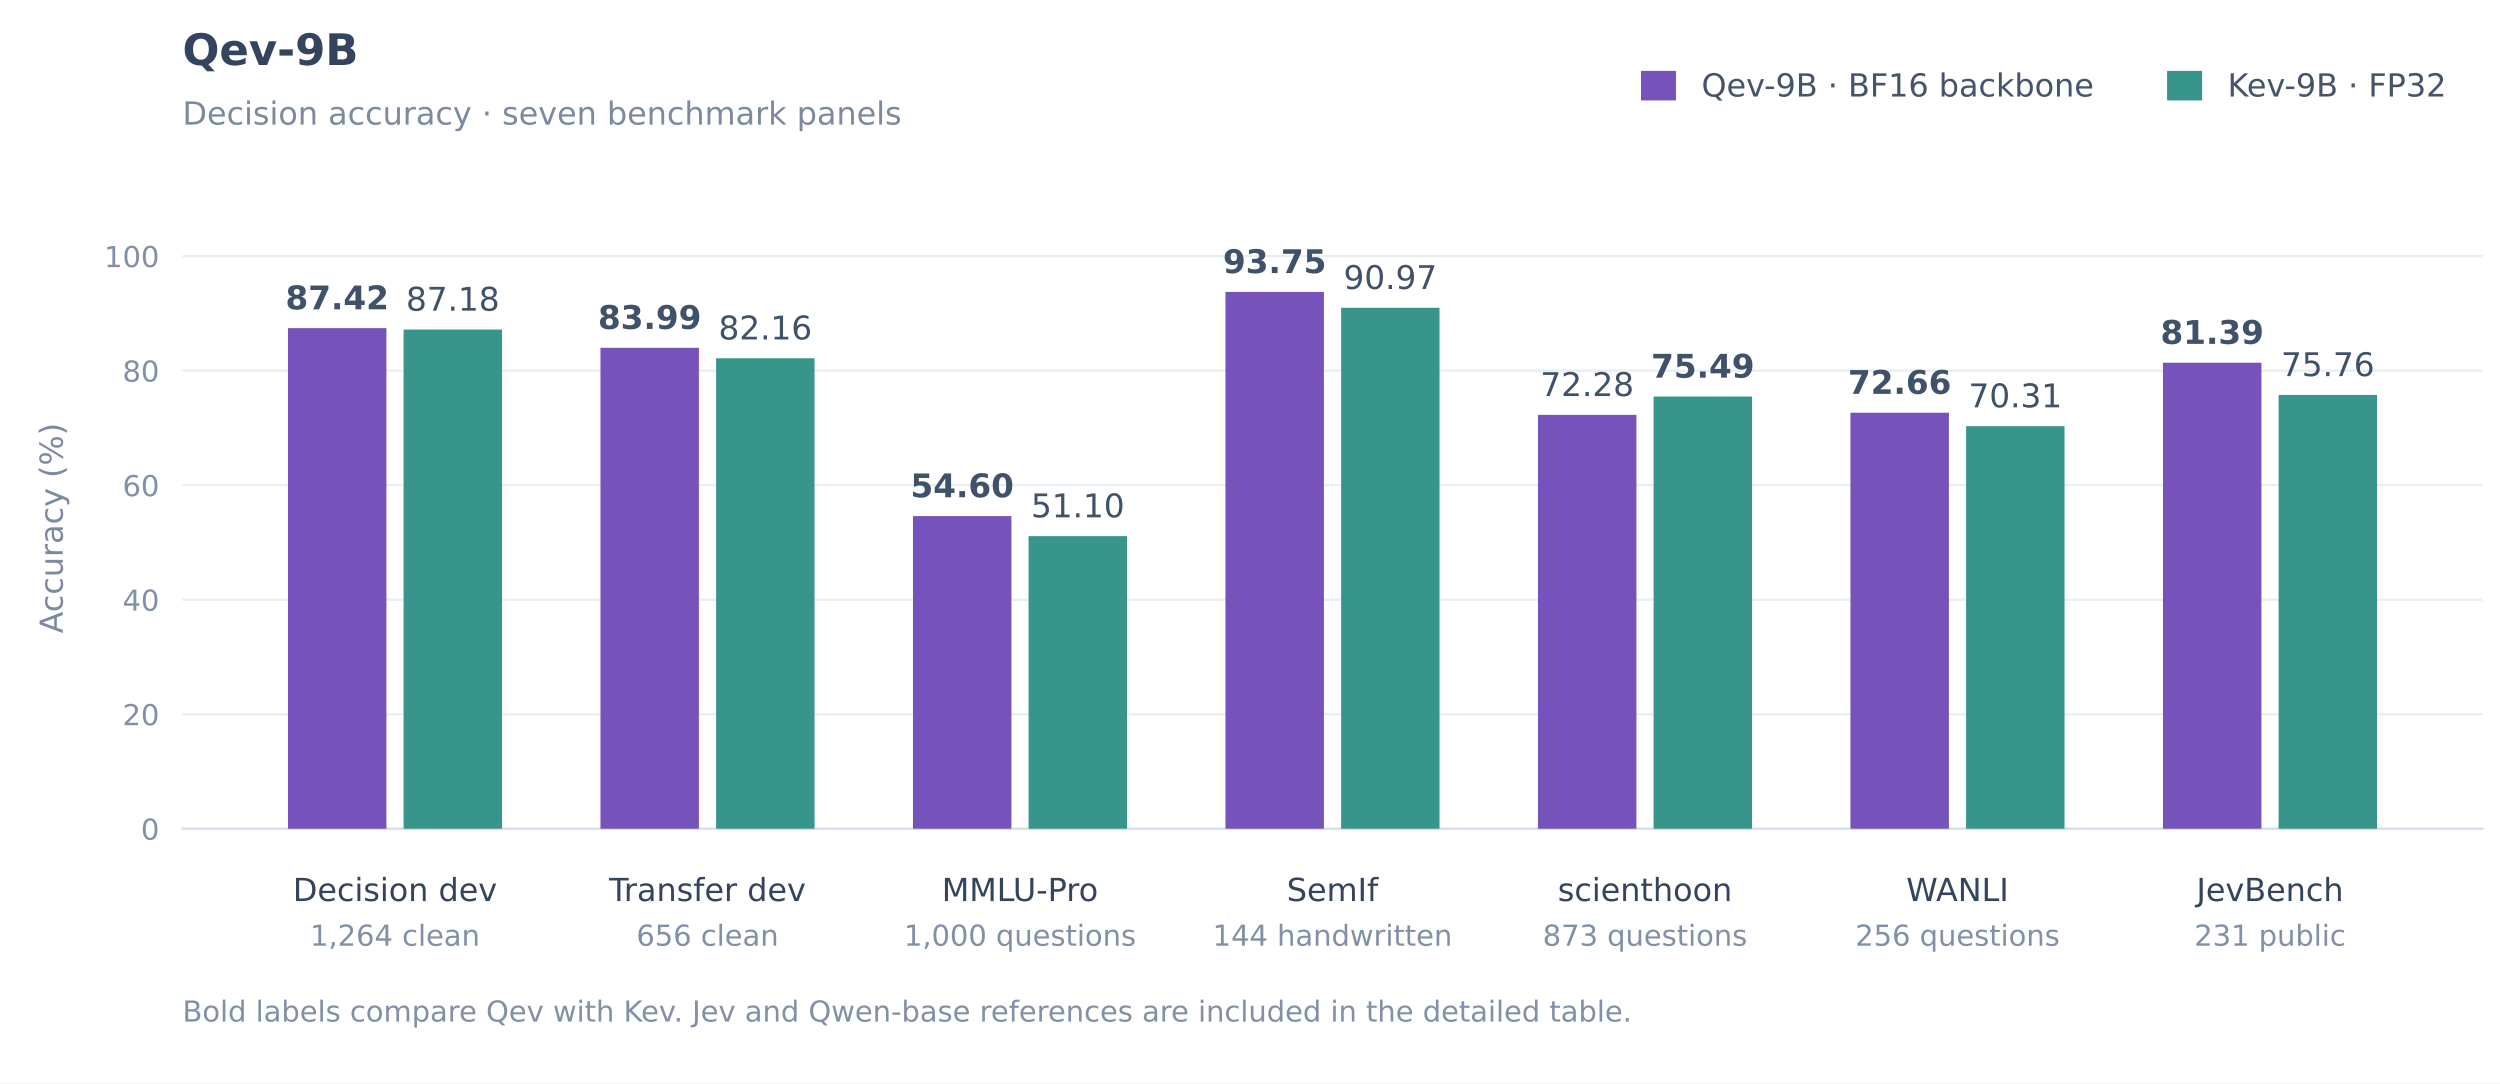
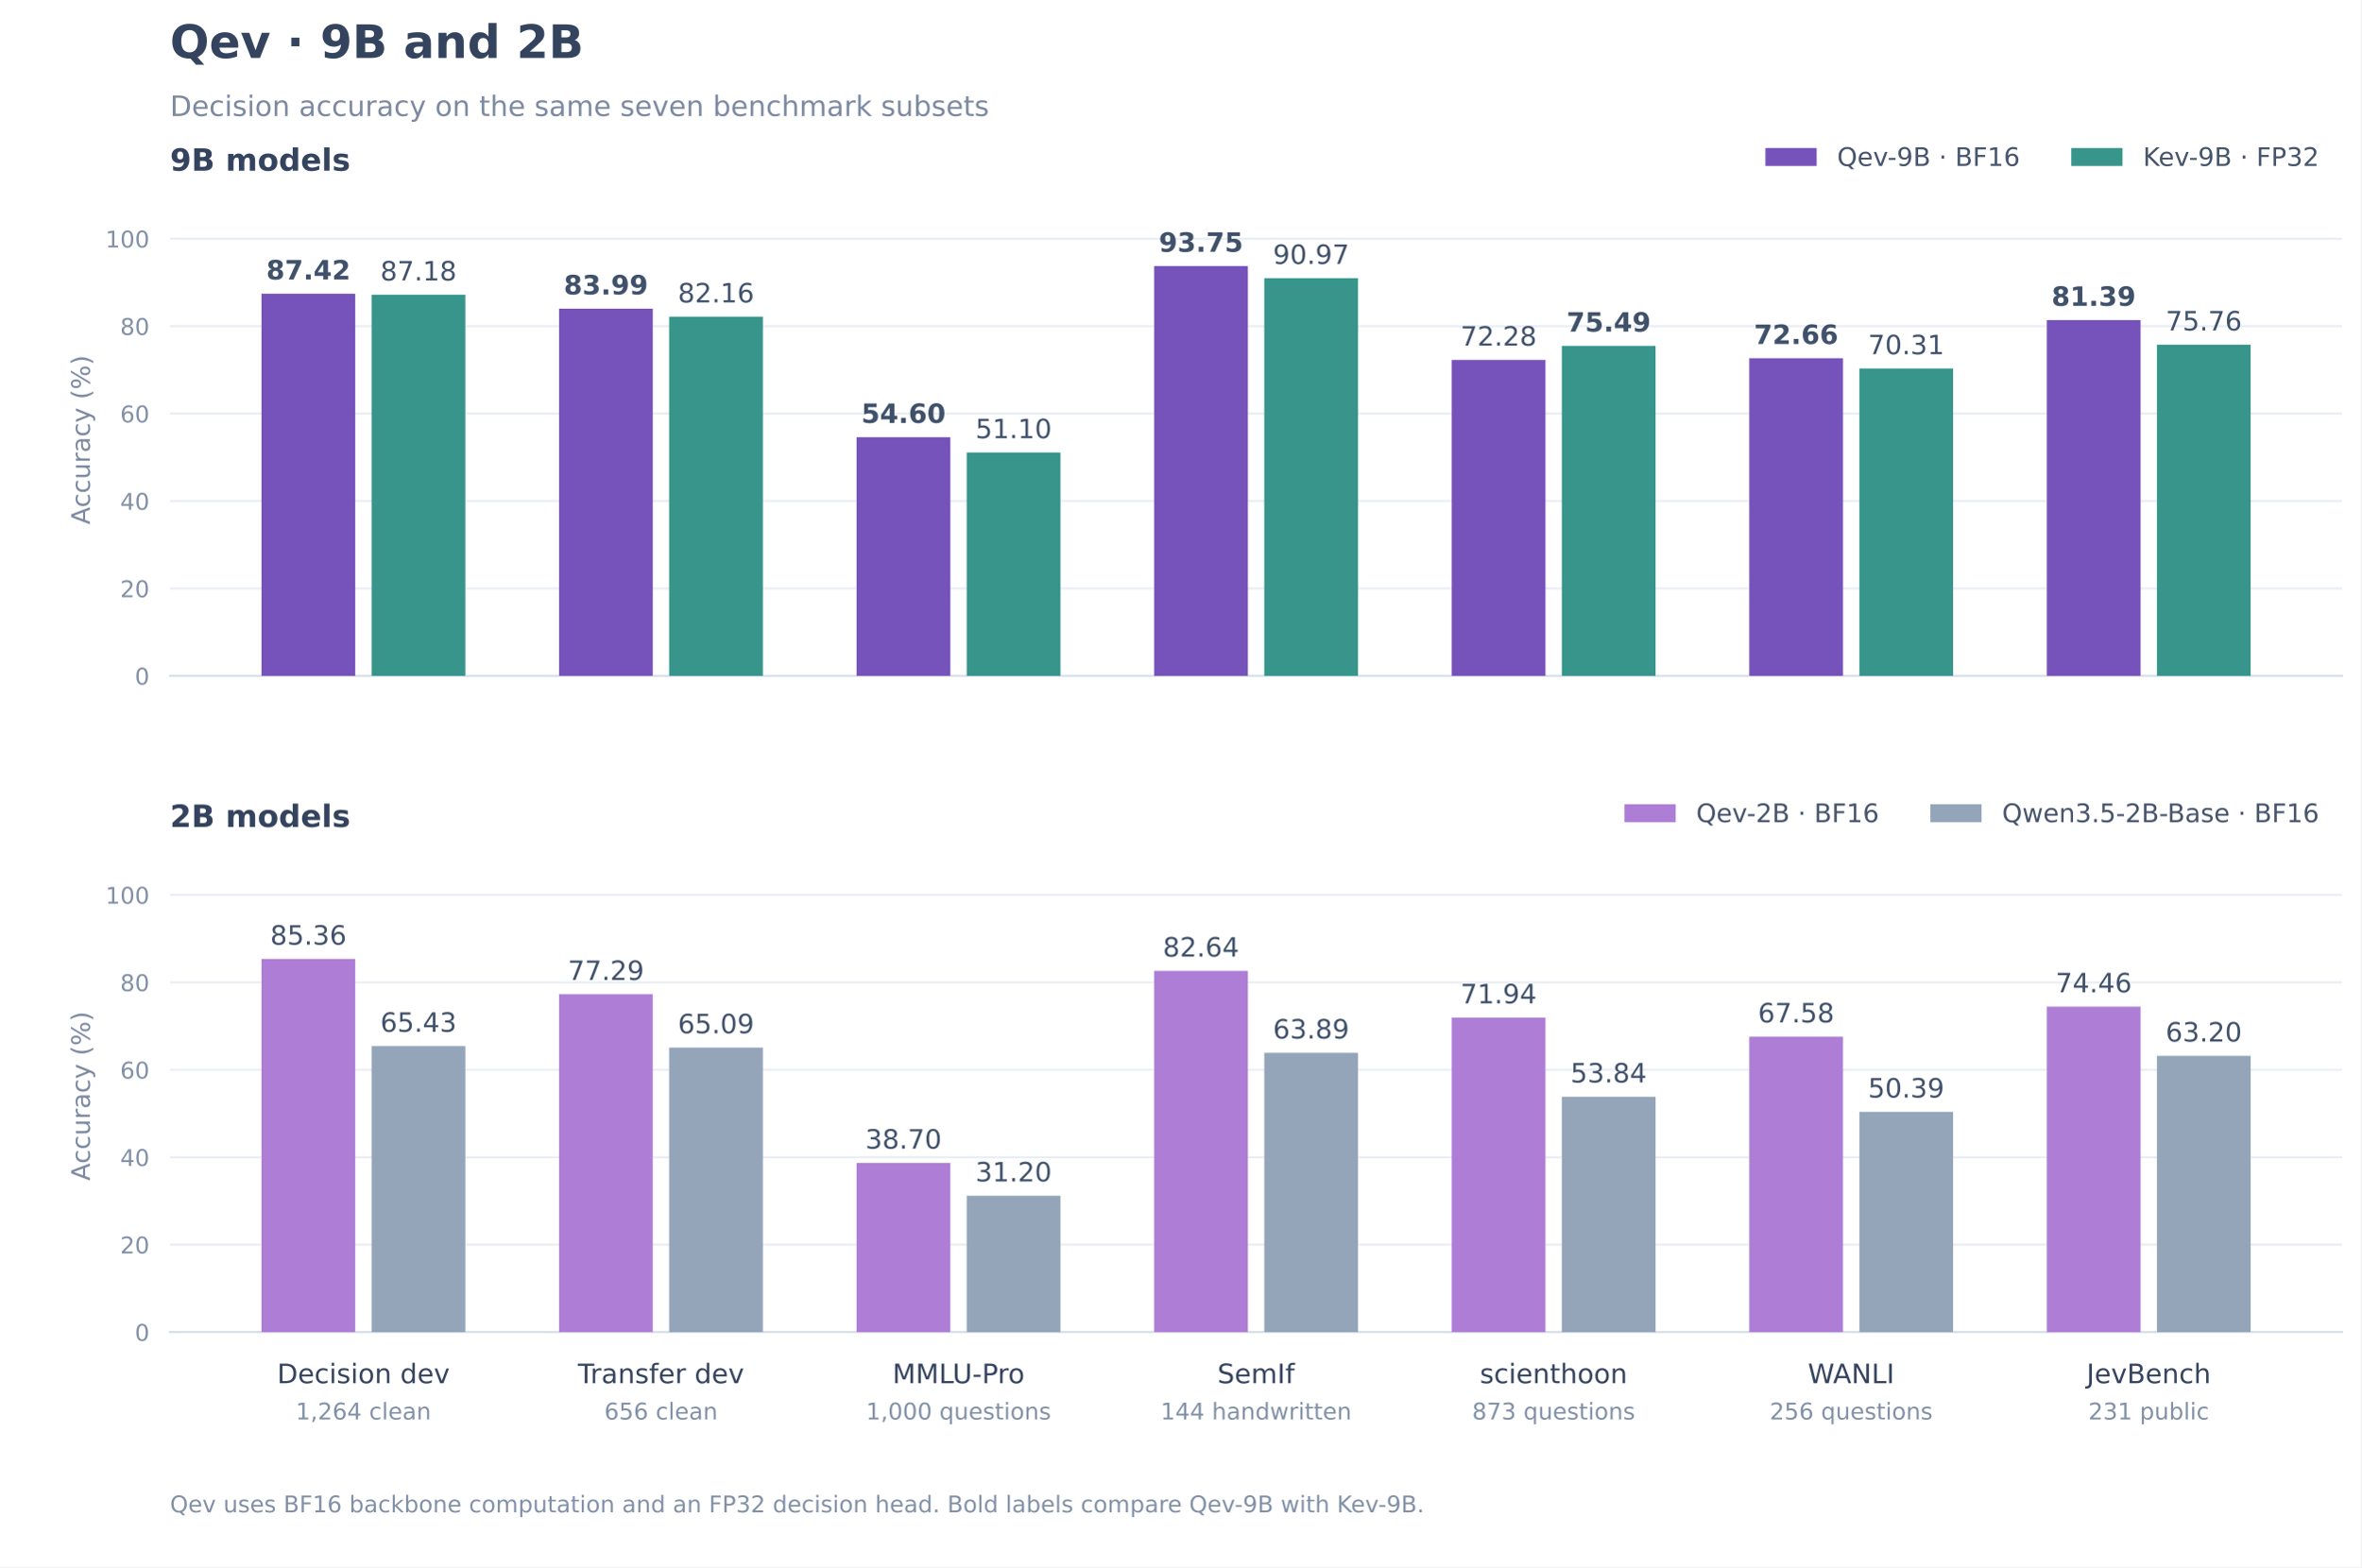
- <svg xmlns="http://www.w3.org/2000/svg" width="864pt" height="374.4pt" viewBox="0 0 864 374.4" version="1.1">
+ <svg xmlns="http://www.w3.org/2000/svg" width="921.6pt" height="612pt" viewBox="0 0 921.6 612" version="1.1">
  <defs>
    <style type="text/css">*{stroke-linejoin: round; stroke-linecap: butt}</style>
  </defs>
  <g id="figure_1">
    <g id="patch_1">
-       <path d="M 0 374.4 L 864 374.4 L 864 0 L 0 0 z " style="fill: #ffffff" />
+       <path d="M 0 612 L 921.6 612 L 921.6 0 L 0 0 z " style="fill: #ffffff" />
    </g>
    <g id="axes_1">
      <g id="patch_2">
-         <path d="M 63.072 286.416 L 857.952 286.416 L 857.952 78.624 L 63.072 78.624 z " style="fill: #ffffff" />
+         <path d="M 66.355 263.928 L 914.227 263.928 L 914.227 79.56 L 66.355 79.56 z " style="fill: #ffffff" />
      </g>
      <g id="matplotlib.axis_1" />
      <g id="matplotlib.axis_2">
        <g id="ytick_1">
          <g id="line2d_1">
-             <path d="M 63.072 286.416 L 857.952 286.416 " clip-path="url(#p9bf6810326)" style="fill: none; stroke: #e9edf4; stroke-width: 0.8; stroke-linecap: square" />
+             <path d="M 66.355 263.928 L 914.227 263.928 " clip-path="url(#pa31da06aad)" style="fill: none; stroke: #e9edf4; stroke-width: 0.8; stroke-linecap: square" />
          </g>
          <g id="line2d_2" />
          <g id="text_1">
-             <text style="fill: #8190a6; font: 10px 'DejaVu Sans'; text-anchor: end" x="55.072" y="290.215" transform="rotate(-0 55.072 290.2152)">0</text>
+             <text style="fill: #8190a6; font: 9px 'DejaVu Sans'; text-anchor: end" x="58.355" y="267.347" transform="rotate(-0 58.3552 267.3475)">0</text>
          </g>
        </g>
        <g id="ytick_2">
          <g id="line2d_3">
-             <path d="M 63.072 246.837 L 857.952 246.837 " clip-path="url(#p9bf6810326)" style="fill: none; stroke: #e9edf4; stroke-width: 0.8; stroke-linecap: square" />
+             <path d="M 66.355 229.786 L 914.227 229.786 " clip-path="url(#pa31da06aad)" style="fill: none; stroke: #e9edf4; stroke-width: 0.8; stroke-linecap: square" />
          </g>
          <g id="line2d_4" />
          <g id="text_2">
-             <text style="fill: #8190a6; font: 10px 'DejaVu Sans'; text-anchor: end" x="55.072" y="250.636" transform="rotate(-0 55.072 250.6358)">20</text>
+             <text style="fill: #8190a6; font: 9px 'DejaVu Sans'; text-anchor: end" x="58.355" y="233.205" transform="rotate(-0 58.3552 233.2052)">20</text>
          </g>
        </g>
        <g id="ytick_3">
          <g id="line2d_5">
-             <path d="M 63.072 207.257 L 857.952 207.257 " clip-path="url(#p9bf6810326)" style="fill: none; stroke: #e9edf4; stroke-width: 0.8; stroke-linecap: square" />
+             <path d="M 66.355 195.644 L 914.227 195.644 " clip-path="url(#pa31da06aad)" style="fill: none; stroke: #e9edf4; stroke-width: 0.8; stroke-linecap: square" />
          </g>
          <g id="line2d_6" />
          <g id="text_3">
-             <text style="fill: #8190a6; font: 10px 'DejaVu Sans'; text-anchor: end" x="55.072" y="211.056" transform="rotate(-0 55.072 211.0564)">40</text>
+             <text style="fill: #8190a6; font: 9px 'DejaVu Sans'; text-anchor: end" x="58.355" y="199.063" transform="rotate(-0 58.3552 199.063)">40</text>
          </g>
        </g>
        <g id="ytick_4">
          <g id="line2d_7">
-             <path d="M 63.072 167.678 L 857.952 167.678 " clip-path="url(#p9bf6810326)" style="fill: none; stroke: #e9edf4; stroke-width: 0.8; stroke-linecap: square" />
+             <path d="M 66.355 161.501 L 914.227 161.501 " clip-path="url(#pa31da06aad)" style="fill: none; stroke: #e9edf4; stroke-width: 0.8; stroke-linecap: square" />
          </g>
          <g id="line2d_8" />
          <g id="text_4">
-             <text style="fill: #8190a6; font: 10px 'DejaVu Sans'; text-anchor: end" x="55.072" y="171.477" transform="rotate(-0 55.072 171.4769)">60</text>
+             <text style="fill: #8190a6; font: 9px 'DejaVu Sans'; text-anchor: end" x="58.355" y="164.921" transform="rotate(-0 58.3552 164.9207)">60</text>
          </g>
        </g>
        <g id="ytick_5">
          <g id="line2d_9">
-             <path d="M 63.072 128.098 L 857.952 128.098 " clip-path="url(#p9bf6810326)" style="fill: none; stroke: #e9edf4; stroke-width: 0.8; stroke-linecap: square" />
+             <path d="M 66.355 127.359 L 914.227 127.359 " clip-path="url(#pa31da06aad)" style="fill: none; stroke: #e9edf4; stroke-width: 0.8; stroke-linecap: square" />
          </g>
          <g id="line2d_10" />
          <g id="text_5">
-             <text style="fill: #8190a6; font: 10px 'DejaVu Sans'; text-anchor: end" x="55.072" y="131.898" transform="rotate(-0 55.072 131.8975)">80</text>
+             <text style="fill: #8190a6; font: 9px 'DejaVu Sans'; text-anchor: end" x="58.355" y="130.778" transform="rotate(-0 58.3552 130.7785)">80</text>
          </g>
        </g>
        <g id="ytick_6">
          <g id="line2d_11">
-             <path d="M 63.072 88.519 L 857.952 88.519 " clip-path="url(#p9bf6810326)" style="fill: none; stroke: #e9edf4; stroke-width: 0.8; stroke-linecap: square" />
+             <path d="M 66.355 93.217 L 914.227 93.217 " clip-path="url(#pa31da06aad)" style="fill: none; stroke: #e9edf4; stroke-width: 0.8; stroke-linecap: square" />
          </g>
          <g id="line2d_12" />
          <g id="text_6">
-             <text style="fill: #8190a6; font: 10px 'DejaVu Sans'; text-anchor: end" x="55.072" y="92.318" transform="rotate(-0 55.072 92.31808)">100</text>
+             <text style="fill: #8190a6; font: 9px 'DejaVu Sans'; text-anchor: end" x="58.355" y="96.636" transform="rotate(-0 58.3552 96.6362)">100</text>
          </g>
        </g>
        <g id="text_7">
-           <text style="fill: #7c89a0; font: 11px 'DejaVu Sans'; text-anchor: middle" x="21.697" y="182.52" transform="rotate(-90 21.69684 182.52)">Accuracy (%)</text>
+           <text style="fill: #7c89a0; font: 10px 'DejaVu Sans'; text-anchor: middle" x="35.097" y="171.744" transform="rotate(-90 35.09676 171.7441)">Accuracy (%)</text>
        </g>
      </g>
      <g id="patch_3">
-         <path d="M 63.072 286.416 L 857.952 286.416 " style="fill: none; stroke: #d7dfea; stroke-width: 0.8; stroke-linejoin: miter; stroke-linecap: square" />
+         <path d="M 66.355 263.928 L 914.227 263.928 " style="fill: none; stroke: #d7dfea; stroke-width: 0.8; stroke-linejoin: miter; stroke-linecap: square" />
+       </g>
+       <g id="text_8">
+         <text style="fill: #35445e; font: 600 12px 'DejaVu Sans'; text-anchor: start" x="66.355" y="66.654" transform="rotate(-0 66.3552 66.65423)">9B models</text>
      </g>
      <g id="patch_4">
-         <path d="M 99.522 286.416 L 133.542 286.416 L 133.542 113.413 L 99.522 113.413 z " clip-path="url(#p9bf6810326)" style="fill: #7652bb" />
-       </g>
-       <g id="text_8">
-         <text style="fill: #40516a; font: 700 11.3px 'DejaVu Sans'; text-anchor: middle" x="116.532" y="106.907" transform="rotate(-0 116.532 106.9067)">87.42</text>
+         <path d="M 102.07 263.928 L 138.657 263.928 L 138.657 114.691 L 102.07 114.691 z " clip-path="url(#pa31da06aad)" style="fill: #7652bb" />
+       </g>
+       <g id="text_9">
+         <text style="fill: #40516a; font: 700 10.4px 'DejaVu Sans'; text-anchor: middle" x="120.363" y="109.114" transform="rotate(-0 120.3635 109.1138)">87.42</text>
      </g>
      <g id="patch_5">
-         <path d="M 139.482 286.416 L 173.502 286.416 L 173.502 113.882 L 139.482 113.882 z " clip-path="url(#p9bf6810326)" style="fill: #37958b" />
-       </g>
-       <g id="text_9">
-         <text style="fill: #40516a; font: 11.3px 'DejaVu Sans'; text-anchor: middle" x="156.492" y="107.376" transform="rotate(-0 156.492 107.3764)">87.18</text>
+         <path d="M 145.045 263.928 L 181.631 263.928 L 181.631 115.096 L 145.045 115.096 z " clip-path="url(#pa31da06aad)" style="fill: #37958b" />
      </g>
      <g id="text_10">
-         <text style="fill: #35445e; font: 11px 'DejaVu Sans'; text-anchor: middle" x="136.512" y="311.398" transform="rotate(-0 136.512 311.3976)">Decision dev</text>
+         <text style="fill: #40516a; font: 10.4px 'DejaVu Sans'; text-anchor: middle" x="163.338" y="109.519" transform="rotate(-0 163.3378 109.5189)">87.18</text>
+       </g>
+       <g id="patch_6">
+         <path d="M 218.217 263.928 L 254.803 263.928 L 254.803 120.541 L 218.217 120.541 z " clip-path="url(#pa31da06aad)" style="fill: #7652bb" />
      </g>
      <g id="text_11">
-         <text style="fill: #8190a6; font: 10px 'DejaVu Sans'; text-anchor: middle" x="136.512" y="326.846" transform="rotate(-0 136.512 326.8456)">1,264 clean</text>
-       </g>
-       <g id="patch_6">
-         <path d="M 207.522 286.416 L 241.542 286.416 L 241.542 120.194 L 207.522 120.194 z " clip-path="url(#p9bf6810326)" style="fill: #7652bb" />
+         <text style="fill: #40516a; font: 700 10.4px 'DejaVu Sans'; text-anchor: middle" x="236.51" y="114.964" transform="rotate(-0 236.5103 114.964)">83.99</text>
+       </g>
+       <g id="patch_7">
+         <path d="M 261.192 263.928 L 297.778 263.928 L 297.778 123.664 L 261.192 123.664 z " clip-path="url(#pa31da06aad)" style="fill: #37958b" />
      </g>
      <g id="text_12">
-         <text style="fill: #40516a; font: 700 11.3px 'DejaVu Sans'; text-anchor: middle" x="224.532" y="113.689" transform="rotate(-0 224.532 113.6886)">83.99</text>
-       </g>
-       <g id="patch_7">
-         <path d="M 247.482 286.416 L 281.502 286.416 L 281.502 123.815 L 247.482 123.815 z " clip-path="url(#p9bf6810326)" style="fill: #37958b" />
+         <text style="fill: #40516a; font: 10.4px 'DejaVu Sans'; text-anchor: middle" x="279.485" y="118.087" transform="rotate(-0 279.4847 118.0868)">82.16</text>
+       </g>
+       <g id="patch_8">
+         <path d="M 334.364 263.928 L 370.95 263.928 L 370.95 170.72 L 334.364 170.72 z " clip-path="url(#pa31da06aad)" style="fill: #7652bb" />
      </g>
      <g id="text_13">
-         <text style="fill: #40516a; font: 11.3px 'DejaVu Sans'; text-anchor: middle" x="264.492" y="117.309" transform="rotate(-0 264.492 117.3087)">82.16</text>
+         <text style="fill: #40516a; font: 700 10.4px 'DejaVu Sans'; text-anchor: middle" x="352.657" y="165.143" transform="rotate(-0 352.6572 165.1427)">54.60</text>
+       </g>
+       <g id="patch_9">
+         <path d="M 377.338 263.928 L 413.925 263.928 L 413.925 176.695 L 377.338 176.695 z " clip-path="url(#pa31da06aad)" style="fill: #37958b" />
      </g>
      <g id="text_14">
-         <text style="fill: #35445e; font: 11px 'DejaVu Sans'; text-anchor: middle" x="244.512" y="311.398" transform="rotate(-0 244.512 311.3976)">Transfer dev</text>
+         <text style="fill: #40516a; font: 10.4px 'DejaVu Sans'; text-anchor: middle" x="395.632" y="171.118" transform="rotate(-0 395.6315 171.1176)">51.10</text>
+       </g>
+       <g id="patch_10">
+         <path d="M 450.511 263.928 L 487.097 263.928 L 487.097 103.886 L 450.511 103.886 z " clip-path="url(#pa31da06aad)" style="fill: #7652bb" />
      </g>
      <g id="text_15">
-         <text style="fill: #8190a6; font: 10px 'DejaVu Sans'; text-anchor: middle" x="244.512" y="326.846" transform="rotate(-0 244.512 326.8456)">656 clean</text>
-       </g>
-       <g id="patch_8">
-         <path d="M 315.522 286.416 L 349.542 286.416 L 349.542 178.364 L 315.522 178.364 z " clip-path="url(#p9bf6810326)" style="fill: #7652bb" />
+         <text style="fill: #40516a; font: 700 10.4px 'DejaVu Sans'; text-anchor: middle" x="468.804" y="98.309" transform="rotate(-0 468.804 98.30926)">93.75</text>
+       </g>
+       <g id="patch_11">
+         <path d="M 493.485 263.928 L 530.071 263.928 L 530.071 108.628 L 493.485 108.628 z " clip-path="url(#pa31da06aad)" style="fill: #37958b" />
      </g>
      <g id="text_16">
-         <text style="fill: #40516a; font: 700 11.3px 'DejaVu Sans'; text-anchor: middle" x="332.532" y="171.858" transform="rotate(-0 332.532 171.8583)">54.60</text>
-       </g>
-       <g id="patch_9">
-         <path d="M 355.482 286.416 L 389.502 286.416 L 389.502 185.291 L 355.482 185.291 z " clip-path="url(#p9bf6810326)" style="fill: #37958b" />
+         <text style="fill: #40516a; font: 10.4px 'DejaVu Sans'; text-anchor: middle" x="511.778" y="103.051" transform="rotate(-0 511.7784 103.0512)">90.97</text>
+       </g>
+       <g id="patch_12">
+         <path d="M 566.658 263.928 L 603.244 263.928 L 603.244 140.539 L 566.658 140.539 z " clip-path="url(#pa31da06aad)" style="fill: #7652bb" />
      </g>
      <g id="text_17">
-         <text style="fill: #40516a; font: 11.3px 'DejaVu Sans'; text-anchor: middle" x="372.492" y="178.785" transform="rotate(-0 372.492 178.7847)">51.10</text>
+         <text style="fill: #40516a; font: 10.4px 'DejaVu Sans'; text-anchor: middle" x="584.951" y="134.962" transform="rotate(-0 584.9509 134.9618)">72.28</text>
+       </g>
+       <g id="patch_13">
+         <path d="M 609.632 263.928 L 646.218 263.928 L 646.218 135.064 L 609.632 135.064 z " clip-path="url(#pa31da06aad)" style="fill: #37958b" />
      </g>
      <g id="text_18">
-         <text style="fill: #35445e; font: 11px 'DejaVu Sans'; text-anchor: middle" x="352.512" y="311.398" transform="rotate(-0 352.512 311.3976)">MMLU-Pro</text>
+         <text style="fill: #40516a; font: 700 10.4px 'DejaVu Sans'; text-anchor: middle" x="627.925" y="129.487" transform="rotate(-0 627.9252 129.4866)">75.49</text>
+       </g>
+       <g id="patch_14">
+         <path d="M 682.805 263.928 L 719.391 263.928 L 719.391 139.896 L 682.805 139.896 z " clip-path="url(#pa31da06aad)" style="fill: #7652bb" />
      </g>
      <g id="text_19">
-         <text style="fill: #8190a6; font: 10px 'DejaVu Sans'; text-anchor: middle" x="352.512" y="326.846" transform="rotate(-0 352.512 326.8456)">1,000 questions</text>
-       </g>
-       <g id="patch_10">
-         <path d="M 423.522 286.416 L 457.542 286.416 L 457.542 100.887 L 423.522 100.887 z " clip-path="url(#p9bf6810326)" style="fill: #7652bb" />
+         <text style="fill: #40516a; font: 700 10.4px 'DejaVu Sans'; text-anchor: middle" x="701.098" y="134.319" transform="rotate(-0 701.0977 134.3187)">72.66</text>
+       </g>
+       <g id="patch_15">
+         <path d="M 725.779 263.928 L 762.365 263.928 L 762.365 143.897 L 725.779 143.897 z " clip-path="url(#pa31da06aad)" style="fill: #37958b" />
      </g>
      <g id="text_20">
-         <text style="fill: #40516a; font: 700 11.3px 'DejaVu Sans'; text-anchor: middle" x="440.532" y="94.382" transform="rotate(-0 440.532 94.38154)">93.75</text>
-       </g>
-       <g id="patch_11">
-         <path d="M 463.482 286.416 L 497.502 286.416 L 497.502 106.385 L 463.482 106.385 z " clip-path="url(#p9bf6810326)" style="fill: #37958b" />
+         <text style="fill: #40516a; font: 10.4px 'DejaVu Sans'; text-anchor: middle" x="744.072" y="138.32" transform="rotate(-0 744.0721 138.3197)">70.31</text>
+       </g>
+       <g id="patch_16">
+         <path d="M 798.951 263.928 L 835.538 263.928 L 835.538 124.994 L 798.951 124.994 z " clip-path="url(#pa31da06aad)" style="fill: #7652bb" />
      </g>
      <g id="text_21">
-         <text style="fill: #40516a; font: 11.3px 'DejaVu Sans'; text-anchor: middle" x="480.492" y="99.879" transform="rotate(-0 480.492 99.87869)">90.97</text>
+         <text style="fill: #40516a; font: 700 10.4px 'DejaVu Sans'; text-anchor: middle" x="817.245" y="119.417" transform="rotate(-0 817.2446 119.4172)">81.39</text>
+       </g>
+       <g id="patch_17">
+         <path d="M 841.926 263.928 L 878.512 263.928 L 878.512 134.601 L 841.926 134.601 z " clip-path="url(#pa31da06aad)" style="fill: #37958b" />
      </g>
      <g id="text_22">
-         <text style="fill: #35445e; font: 11px 'DejaVu Sans'; text-anchor: middle" x="460.512" y="311.398" transform="rotate(-0 460.512 311.3976)">SemIf</text>
-       </g>
-       <g id="text_23">
-         <text style="fill: #8190a6; font: 10px 'DejaVu Sans'; text-anchor: middle" x="460.512" y="326.846" transform="rotate(-0 460.512 326.8456)">144 handwritten</text>
-       </g>
-       <g id="patch_12">
-         <path d="M 531.522 286.416 L 565.542 286.416 L 565.542 143.377 L 531.522 143.377 z " clip-path="url(#p9bf6810326)" style="fill: #7652bb" />
-       </g>
-       <g id="text_24">
-         <text style="fill: #40516a; font: 11.3px 'DejaVu Sans'; text-anchor: middle" x="548.532" y="136.871" transform="rotate(-0 548.532 136.8711)">72.28</text>
-       </g>
-       <g id="patch_13">
-         <path d="M 571.482 286.416 L 605.502 286.416 L 605.502 137.03 L 571.482 137.03 z " clip-path="url(#p9bf6810326)" style="fill: #37958b" />
-       </g>
-       <g id="text_25">
-         <text style="fill: #40516a; font: 700 11.3px 'DejaVu Sans'; text-anchor: middle" x="588.492" y="130.524" transform="rotate(-0 588.492 130.5238)">75.49</text>
-       </g>
-       <g id="text_26">
-         <text style="fill: #35445e; font: 11px 'DejaVu Sans'; text-anchor: middle" x="568.512" y="311.398" transform="rotate(-0 568.512 311.3976)">scienthoon</text>
-       </g>
-       <g id="text_27">
-         <text style="fill: #8190a6; font: 10px 'DejaVu Sans'; text-anchor: middle" x="568.512" y="326.846" transform="rotate(-0 568.512 326.8456)">873 questions</text>
-       </g>
-       <g id="patch_14">
-         <path d="M 639.522 286.416 L 673.542 286.416 L 673.542 142.631 L 639.522 142.631 z " clip-path="url(#p9bf6810326)" style="fill: #7652bb" />
-       </g>
-       <g id="text_28">
-         <text style="fill: #40516a; font: 700 11.3px 'DejaVu Sans'; text-anchor: middle" x="656.532" y="136.125" transform="rotate(-0 656.532 136.1255)">72.66</text>
-       </g>
-       <g id="patch_15">
-         <path d="M 679.482 286.416 L 713.502 286.416 L 713.502 147.27 L 679.482 147.27 z " clip-path="url(#p9bf6810326)" style="fill: #37958b" />
-       </g>
-       <g id="text_29">
-         <text style="fill: #40516a; font: 11.3px 'DejaVu Sans'; text-anchor: middle" x="696.492" y="140.764" transform="rotate(-0 696.492 140.7637)">70.31</text>
-       </g>
-       <g id="text_30">
-         <text style="fill: #35445e; font: 11px 'DejaVu Sans'; text-anchor: middle" x="676.512" y="311.398" transform="rotate(-0 676.512 311.3976)">WANLI</text>
-       </g>
-       <g id="text_31">
-         <text style="fill: #8190a6; font: 10px 'DejaVu Sans'; text-anchor: middle" x="676.512" y="326.846" transform="rotate(-0 676.512 326.8456)">256 questions</text>
-       </g>
-       <g id="patch_16">
-         <path d="M 747.522 286.416 L 781.542 286.416 L 781.542 125.357 L 747.522 125.357 z " clip-path="url(#p9bf6810326)" style="fill: #7652bb" />
+         <text style="fill: #40516a; font: 10.4px 'DejaVu Sans'; text-anchor: middle" x="860.219" y="129.024" transform="rotate(-0 860.2189 129.0244)">75.76</text>
+       </g>
+       <g id="legend_1">
+         <g id="patch_18">
+           <path d="M 689.104 64.793 L 709.104 64.793 L 709.104 57.793 L 689.104 57.793 z " style="fill: #7652bb" />
+         </g>
+         <g id="text_23">
+           <text style="fill: #46546b; font: 10px 'DejaVu Sans'; text-anchor: start" x="717.104" y="64.793" transform="rotate(-0 717.1038 64.79295)">Qev-9B · BF16</text>
+         </g>
+         <g id="patch_19">
+           <path d="M 808.488 64.793 L 828.488 64.793 L 828.488 57.793 L 808.488 57.793 z " style="fill: #37958b" />
+         </g>
+         <g id="text_24">
+           <text style="fill: #46546b; font: 10px 'DejaVu Sans'; text-anchor: start" x="836.488" y="64.793" transform="rotate(-0 836.4881 64.79295)">Kev-9B · FP32</text>
+         </g>
+       </g>
+     </g>
+     <g id="axes_2">
+       <g id="patch_20">
+         <path d="M 66.355 520.2 L 914.227 520.2 L 914.227 335.832 L 66.355 335.832 z " style="fill: #ffffff" />
+       </g>
+       <g id="matplotlib.axis_3" />
+       <g id="matplotlib.axis_4">
+         <g id="ytick_7">
+           <g id="line2d_13">
+             <path d="M 66.355 520.2 L 914.227 520.2 " clip-path="url(#p409074c68b)" style="fill: none; stroke: #e9edf4; stroke-width: 0.8; stroke-linecap: square" />
+           </g>
+           <g id="line2d_14" />
+           <g id="text_25">
+             <text style="fill: #8190a6; font: 9px 'DejaVu Sans'; text-anchor: end" x="58.355" y="523.619" transform="rotate(-0 58.3552 523.6193)">0</text>
+           </g>
+         </g>
+         <g id="ytick_8">
+           <g id="line2d_15">
+             <path d="M 66.355 486.058 L 914.227 486.058 " clip-path="url(#p409074c68b)" style="fill: none; stroke: #e9edf4; stroke-width: 0.8; stroke-linecap: square" />
+           </g>
+           <g id="line2d_16" />
+           <g id="text_26">
+             <text style="fill: #8190a6; font: 9px 'DejaVu Sans'; text-anchor: end" x="58.355" y="489.477" transform="rotate(-0 58.3552 489.477)">20</text>
+           </g>
+         </g>
+         <g id="ytick_9">
+           <g id="line2d_17">
+             <path d="M 66.355 451.915 L 914.227 451.915 " clip-path="url(#p409074c68b)" style="fill: none; stroke: #e9edf4; stroke-width: 0.8; stroke-linecap: square" />
+           </g>
+           <g id="line2d_18" />
+           <g id="text_27">
+             <text style="fill: #8190a6; font: 9px 'DejaVu Sans'; text-anchor: end" x="58.355" y="455.335" transform="rotate(-0 58.3552 455.3348)">40</text>
+           </g>
+         </g>
+         <g id="ytick_10">
+           <g id="line2d_19">
+             <path d="M 66.355 417.773 L 914.227 417.773 " clip-path="url(#p409074c68b)" style="fill: none; stroke: #e9edf4; stroke-width: 0.8; stroke-linecap: square" />
+           </g>
+           <g id="line2d_20" />
+           <g id="text_28">
+             <text style="fill: #8190a6; font: 9px 'DejaVu Sans'; text-anchor: end" x="58.355" y="421.193" transform="rotate(-0 58.3552 421.1925)">60</text>
+           </g>
+         </g>
+         <g id="ytick_11">
+           <g id="line2d_21">
+             <path d="M 66.355 383.631 L 914.227 383.631 " clip-path="url(#p409074c68b)" style="fill: none; stroke: #e9edf4; stroke-width: 0.8; stroke-linecap: square" />
+           </g>
+           <g id="line2d_22" />
+           <g id="text_29">
+             <text style="fill: #8190a6; font: 9px 'DejaVu Sans'; text-anchor: end" x="58.355" y="387.05" transform="rotate(-0 58.3552 387.0503)">80</text>
+           </g>
+         </g>
+         <g id="ytick_12">
+           <g id="line2d_23">
+             <path d="M 66.355 349.489 L 914.227 349.489 " clip-path="url(#p409074c68b)" style="fill: none; stroke: #e9edf4; stroke-width: 0.8; stroke-linecap: square" />
+           </g>
+           <g id="line2d_24" />
+           <g id="text_30">
+             <text style="fill: #8190a6; font: 9px 'DejaVu Sans'; text-anchor: end" x="58.355" y="352.908" transform="rotate(-0 58.3552 352.908)">100</text>
+           </g>
+         </g>
+         <g id="text_31">
+           <text style="fill: #7c89a0; font: 10px 'DejaVu Sans'; text-anchor: middle" x="35.097" y="428.016" transform="rotate(-90 35.09676 428.0159)">Accuracy (%)</text>
+         </g>
+       </g>
+       <g id="patch_21">
+         <path d="M 66.355 520.2 L 914.227 520.2 " style="fill: none; stroke: #d7dfea; stroke-width: 0.8; stroke-linejoin: miter; stroke-linecap: square" />
      </g>
      <g id="text_32">
-         <text style="fill: #40516a; font: 700 11.3px 'DejaVu Sans'; text-anchor: middle" x="764.532" y="118.851" transform="rotate(-0 764.532 118.851)">81.39</text>
-       </g>
-       <g id="patch_17">
-         <path d="M 787.482 286.416 L 821.502 286.416 L 821.502 136.494 L 787.482 136.494 z " clip-path="url(#p9bf6810326)" style="fill: #37958b" />
+         <text style="fill: #35445e; font: 600 12px 'DejaVu Sans'; text-anchor: start" x="66.355" y="322.926" transform="rotate(-0 66.3552 322.926)">2B models</text>
+       </g>
+       <g id="patch_22">
+         <path d="M 102.07 520.2 L 138.657 520.2 L 138.657 374.474 L 102.07 374.474 z " clip-path="url(#p409074c68b)" style="fill: #ae7ed6" />
      </g>
      <g id="text_33">
-         <text style="fill: #40516a; font: 11.3px 'DejaVu Sans'; text-anchor: middle" x="804.492" y="129.988" transform="rotate(-0 804.492 129.988)">75.76</text>
+         <text style="fill: #40516a; font: 10.4px 'DejaVu Sans'; text-anchor: middle" x="120.363" y="368.897" transform="rotate(-0 120.3635 368.897)">85.36</text>
+       </g>
+       <g id="patch_23">
+         <path d="M 145.045 520.2 L 181.631 520.2 L 181.631 408.508 L 145.045 408.508 z " clip-path="url(#p409074c68b)" style="fill: #94a5b9" />
      </g>
      <g id="text_34">
-         <text style="fill: #35445e; font: 11px 'DejaVu Sans'; text-anchor: middle" x="784.512" y="311.398" transform="rotate(-0 784.512 311.3976)">JevBench</text>
+         <text style="fill: #40516a; font: 10.4px 'DejaVu Sans'; text-anchor: middle" x="163.338" y="402.931" transform="rotate(-0 163.3378 402.9313)">65.43</text>
+       </g>
+       <g id="patch_24">
+         <path d="M 218.217 520.2 L 254.803 520.2 L 254.803 388.263 L 218.217 388.263 z " clip-path="url(#p409074c68b)" style="fill: #ae7ed6" />
      </g>
      <g id="text_35">
-         <text style="fill: #8190a6; font: 10px 'DejaVu Sans'; text-anchor: middle" x="784.512" y="326.846" transform="rotate(-0 784.512 326.8456)">231 public</text>
-       </g>
-     </g>
-     <g id="text_36">
-       <text style="fill: #35445e; font: 600 15px 'DejaVu Sans'; text-anchor: start" x="63.072" y="22.464" transform="rotate(-0 63.072 22.464)">Qev-9B</text>
-     </g>
-     <g id="text_37">
-       <text style="fill: #7c89a0; font: 11px 'DejaVu Sans'; text-anchor: start" x="63.072" y="43.056" transform="rotate(-0 63.072 43.056)">Decision accuracy · seven benchmark panels</text>
-     </g>
-     <g id="text_38">
-       <text style="fill: #8190a6; font: 10px 'DejaVu Sans'; text-anchor: start" x="63.072" y="353.059" transform="rotate(-0 63.072 353.0592)">Bold labels compare Qev with Kev. Jev and Qwen-base references are included in the detailed table.</text>
-     </g>
-     <g id="legend_1">
-       <g id="patch_18">
-         <path d="M 567.133 34.704 L 579.232 34.704 L 579.232 24.502 L 567.133 24.502 z " style="fill: #7652bb" />
+         <text style="fill: #40516a; font: 10.4px 'DejaVu Sans'; text-anchor: middle" x="236.51" y="382.686" transform="rotate(-0 236.5103 382.686)">77.29</text>
+       </g>
+       <g id="patch_25">
+         <path d="M 261.192 520.2 L 297.778 520.2 L 297.778 409.082 L 261.192 409.082 z " clip-path="url(#p409074c68b)" style="fill: #94a5b9" />
+       </g>
+       <g id="text_36">
+         <text style="fill: #40516a; font: 10.4px 'DejaVu Sans'; text-anchor: middle" x="279.485" y="403.504" transform="rotate(-0 279.4847 403.5044)">65.09</text>
+       </g>
+       <g id="patch_26">
+         <path d="M 334.364 520.2 L 370.95 520.2 L 370.95 454.135 L 334.364 454.135 z " clip-path="url(#p409074c68b)" style="fill: #ae7ed6" />
+       </g>
+       <g id="text_37">
+         <text style="fill: #40516a; font: 10.4px 'DejaVu Sans'; text-anchor: middle" x="352.657" y="448.558" transform="rotate(-0 352.6572 448.5576)">38.70</text>
+       </g>
+       <g id="patch_27">
+         <path d="M 377.338 520.2 L 413.925 520.2 L 413.925 466.938 L 377.338 466.938 z " clip-path="url(#p409074c68b)" style="fill: #94a5b9" />
+       </g>
+       <g id="text_38">
+         <text style="fill: #40516a; font: 10.4px 'DejaVu Sans'; text-anchor: middle" x="395.632" y="461.361" transform="rotate(-0 395.6315 461.361)">31.20</text>
+       </g>
+       <g id="patch_28">
+         <path d="M 450.511 520.2 L 487.097 520.2 L 487.097 379.126 L 450.511 379.126 z " clip-path="url(#p409074c68b)" style="fill: #ae7ed6" />
      </g>
      <g id="text_39">
-         <text style="fill: #46546b; font: 11px 'DejaVu Sans'; text-anchor: start" x="588.033" y="33.357" transform="rotate(-0 588.0325 33.3566)">Qev-9B · BF16 backbone</text>
-       </g>
-       <g id="patch_19">
-         <path d="M 748.947 34.704 L 761.047 34.704 L 761.047 24.502 L 748.947 24.502 z " style="fill: #37958b" />
+         <text style="fill: #40516a; font: 10.4px 'DejaVu Sans'; text-anchor: middle" x="468.804" y="373.549" transform="rotate(-0 468.804 373.549)">82.64</text>
+       </g>
+       <g id="patch_29">
+         <path d="M 493.485 520.2 L 530.071 520.2 L 530.071 411.134 L 493.485 411.134 z " clip-path="url(#p409074c68b)" style="fill: #94a5b9" />
      </g>
      <g id="text_40">
-         <text style="fill: #46546b; font: 11px 'DejaVu Sans'; text-anchor: start" x="769.847" y="33.357" transform="rotate(-0 769.847 33.3566)">Kev-9B · FP32</text>
-       </g>
+         <text style="fill: #40516a; font: 10.4px 'DejaVu Sans'; text-anchor: middle" x="511.778" y="405.557" transform="rotate(-0 511.7784 405.5573)">63.89</text>
+       </g>
+       <g id="patch_30">
+         <path d="M 566.658 520.2 L 603.244 520.2 L 603.244 397.397 L 566.658 397.397 z " clip-path="url(#p409074c68b)" style="fill: #ae7ed6" />
+       </g>
+       <g id="text_41">
+         <text style="fill: #40516a; font: 10.4px 'DejaVu Sans'; text-anchor: middle" x="584.951" y="391.82" transform="rotate(-0 584.9509 391.8203)">71.94</text>
+       </g>
+       <g id="patch_31">
+         <path d="M 609.632 520.2 L 646.218 520.2 L 646.218 428.294 L 609.632 428.294 z " clip-path="url(#p409074c68b)" style="fill: #94a5b9" />
+       </g>
+       <g id="text_42">
+         <text style="fill: #40516a; font: 10.4px 'DejaVu Sans'; text-anchor: middle" x="627.925" y="422.716" transform="rotate(-0 627.9252 422.7165)">53.84</text>
+       </g>
+       <g id="patch_32">
+         <path d="M 682.805 520.2 L 719.391 520.2 L 719.391 404.837 L 682.805 404.837 z " clip-path="url(#p409074c68b)" style="fill: #ae7ed6" />
+       </g>
+       <g id="text_43">
+         <text style="fill: #40516a; font: 10.4px 'DejaVu Sans'; text-anchor: middle" x="701.098" y="399.259" transform="rotate(-0 701.0977 399.2594)">67.58</text>
+       </g>
+       <g id="patch_33">
+         <path d="M 725.779 520.2 L 762.365 520.2 L 762.365 434.178 L 725.779 434.178 z " clip-path="url(#p409074c68b)" style="fill: #94a5b9" />
+       </g>
+       <g id="text_44">
+         <text style="fill: #40516a; font: 10.4px 'DejaVu Sans'; text-anchor: middle" x="744.072" y="428.6" transform="rotate(-0 744.0721 428.6004)">50.39</text>
+       </g>
+       <g id="patch_34">
+         <path d="M 798.951 520.2 L 835.538 520.2 L 835.538 393.09 L 798.951 393.09 z " clip-path="url(#p409074c68b)" style="fill: #ae7ed6" />
+       </g>
+       <g id="text_45">
+         <text style="fill: #40516a; font: 10.4px 'DejaVu Sans'; text-anchor: middle" x="817.245" y="387.513" transform="rotate(-0 817.2446 387.5132)">74.46</text>
+       </g>
+       <g id="patch_35">
+         <path d="M 841.926 520.2 L 878.512 520.2 L 878.512 412.305 L 841.926 412.305 z " clip-path="url(#p409074c68b)" style="fill: #94a5b9" />
+       </g>
+       <g id="text_46">
+         <text style="fill: #40516a; font: 10.4px 'DejaVu Sans'; text-anchor: middle" x="860.219" y="406.727" transform="rotate(-0 860.2189 406.7274)">63.20</text>
+       </g>
+       <g id="text_47">
+         <text style="fill: #35445e; font: 10.5px 'DejaVu Sans'; text-anchor: middle" x="141.851" y="540.162" transform="rotate(-0 141.8507 540.1623)">Decision dev</text>
+       </g>
+       <g id="text_48">
+         <text style="fill: #8190a6; font: 9px 'DejaVu Sans'; text-anchor: middle" x="141.851" y="554.325" transform="rotate(-0 141.8507 554.3251)">1,264 clean</text>
+       </g>
+       <g id="text_49">
+         <text style="fill: #35445e; font: 10.5px 'DejaVu Sans'; text-anchor: middle" x="257.998" y="540.162" transform="rotate(-0 257.9975 540.1623)">Transfer dev</text>
+       </g>
+       <g id="text_50">
+         <text style="fill: #8190a6; font: 9px 'DejaVu Sans'; text-anchor: middle" x="257.998" y="554.325" transform="rotate(-0 257.9975 554.3251)">656 clean</text>
+       </g>
+       <g id="text_51">
+         <text style="fill: #35445e; font: 10.5px 'DejaVu Sans'; text-anchor: middle" x="374.144" y="540.162" transform="rotate(-0 374.1444 540.1623)">MMLU-Pro</text>
+       </g>
+       <g id="text_52">
+         <text style="fill: #8190a6; font: 9px 'DejaVu Sans'; text-anchor: middle" x="374.144" y="554.325" transform="rotate(-0 374.1444 554.3251)">1,000 questions</text>
+       </g>
+       <g id="text_53">
+         <text style="fill: #35445e; font: 10.5px 'DejaVu Sans'; text-anchor: middle" x="490.291" y="540.162" transform="rotate(-0 490.2912 540.1623)">SemIf</text>
+       </g>
+       <g id="text_54">
+         <text style="fill: #8190a6; font: 9px 'DejaVu Sans'; text-anchor: middle" x="490.291" y="554.325" transform="rotate(-0 490.2912 554.3251)">144 handwritten</text>
+       </g>
+       <g id="text_55">
+         <text style="fill: #35445e; font: 10.5px 'DejaVu Sans'; text-anchor: middle" x="606.438" y="540.162" transform="rotate(-0 606.438 540.1623)">scienthoon</text>
+       </g>
+       <g id="text_56">
+         <text style="fill: #8190a6; font: 9px 'DejaVu Sans'; text-anchor: middle" x="606.438" y="554.325" transform="rotate(-0 606.438 554.3251)">873 questions</text>
+       </g>
+       <g id="text_57">
+         <text style="fill: #35445e; font: 10.5px 'DejaVu Sans'; text-anchor: middle" x="722.585" y="540.162" transform="rotate(-0 722.5849 540.1623)">WANLI</text>
+       </g>
+       <g id="text_58">
+         <text style="fill: #8190a6; font: 9px 'DejaVu Sans'; text-anchor: middle" x="722.585" y="554.325" transform="rotate(-0 722.5849 554.3251)">256 questions</text>
+       </g>
+       <g id="text_59">
+         <text style="fill: #35445e; font: 10.5px 'DejaVu Sans'; text-anchor: middle" x="838.732" y="540.162" transform="rotate(-0 838.7317 540.1623)">JevBench</text>
+       </g>
+       <g id="text_60">
+         <text style="fill: #8190a6; font: 9px 'DejaVu Sans'; text-anchor: middle" x="838.732" y="554.325" transform="rotate(-0 838.7317 554.3251)">231 public</text>
+       </g>
+       <g id="legend_2">
+         <g id="patch_36">
+           <path d="M 634.099 321.065 L 654.099 321.065 L 654.099 314.065 L 634.099 314.065 z " style="fill: #ae7ed6" />
+         </g>
+         <g id="text_61">
+           <text style="fill: #46546b; font: 10px 'DejaVu Sans'; text-anchor: start" x="662.099" y="321.065" transform="rotate(-0 662.0991 321.0647)">Qev-2B · BF16</text>
+         </g>
+         <g id="patch_37">
+           <path d="M 753.483 321.065 L 773.483 321.065 L 773.483 314.065 L 753.483 314.065 z " style="fill: #94a5b9" />
+         </g>
+         <g id="text_62">
+           <text style="fill: #46546b; font: 10px 'DejaVu Sans'; text-anchor: start" x="781.483" y="321.065" transform="rotate(-0 781.4834 321.0647)">Qwen3.5-2B-Base · BF16</text>
+         </g>
+       </g>
+     </g>
+     <g id="text_63">
+       <text style="fill: #35445e; font: 600 18px 'DejaVu Sans'; text-anchor: start" x="66.355" y="22.644" transform="rotate(-0 66.3552 22.644)">Qev · 9B and 2B</text>
+     </g>
+     <g id="text_64">
+       <text style="fill: #7c89a0; font: 11px 'DejaVu Sans'; text-anchor: start" x="66.355" y="45.288" transform="rotate(-0 66.3552 45.288)">Decision accuracy on the same seven benchmark subsets</text>
+     </g>
+     <g id="text_65">
+       <text style="fill: #8190a6; font: 9px 'DejaVu Sans'; text-anchor: start" x="66.355" y="590.58" transform="rotate(-0 66.3552 590.58)">Qev uses BF16 backbone computation and an FP32 decision head. Bold labels compare Qev-9B with Kev-9B.</text>
    </g>
  </g>
  <defs>
-     <clipPath id="p9bf6810326">
-       <rect x="63.072" y="78.624" width="794.88" height="207.792" />
+     <clipPath id="pa31da06aad">
+       <rect x="66.355" y="79.56" width="847.872" height="184.368" />
+     </clipPath>
+     <clipPath id="p409074c68b">
+       <rect x="66.355" y="335.832" width="847.872" height="184.368" />
    </clipPath>
  </defs>
</svg>
